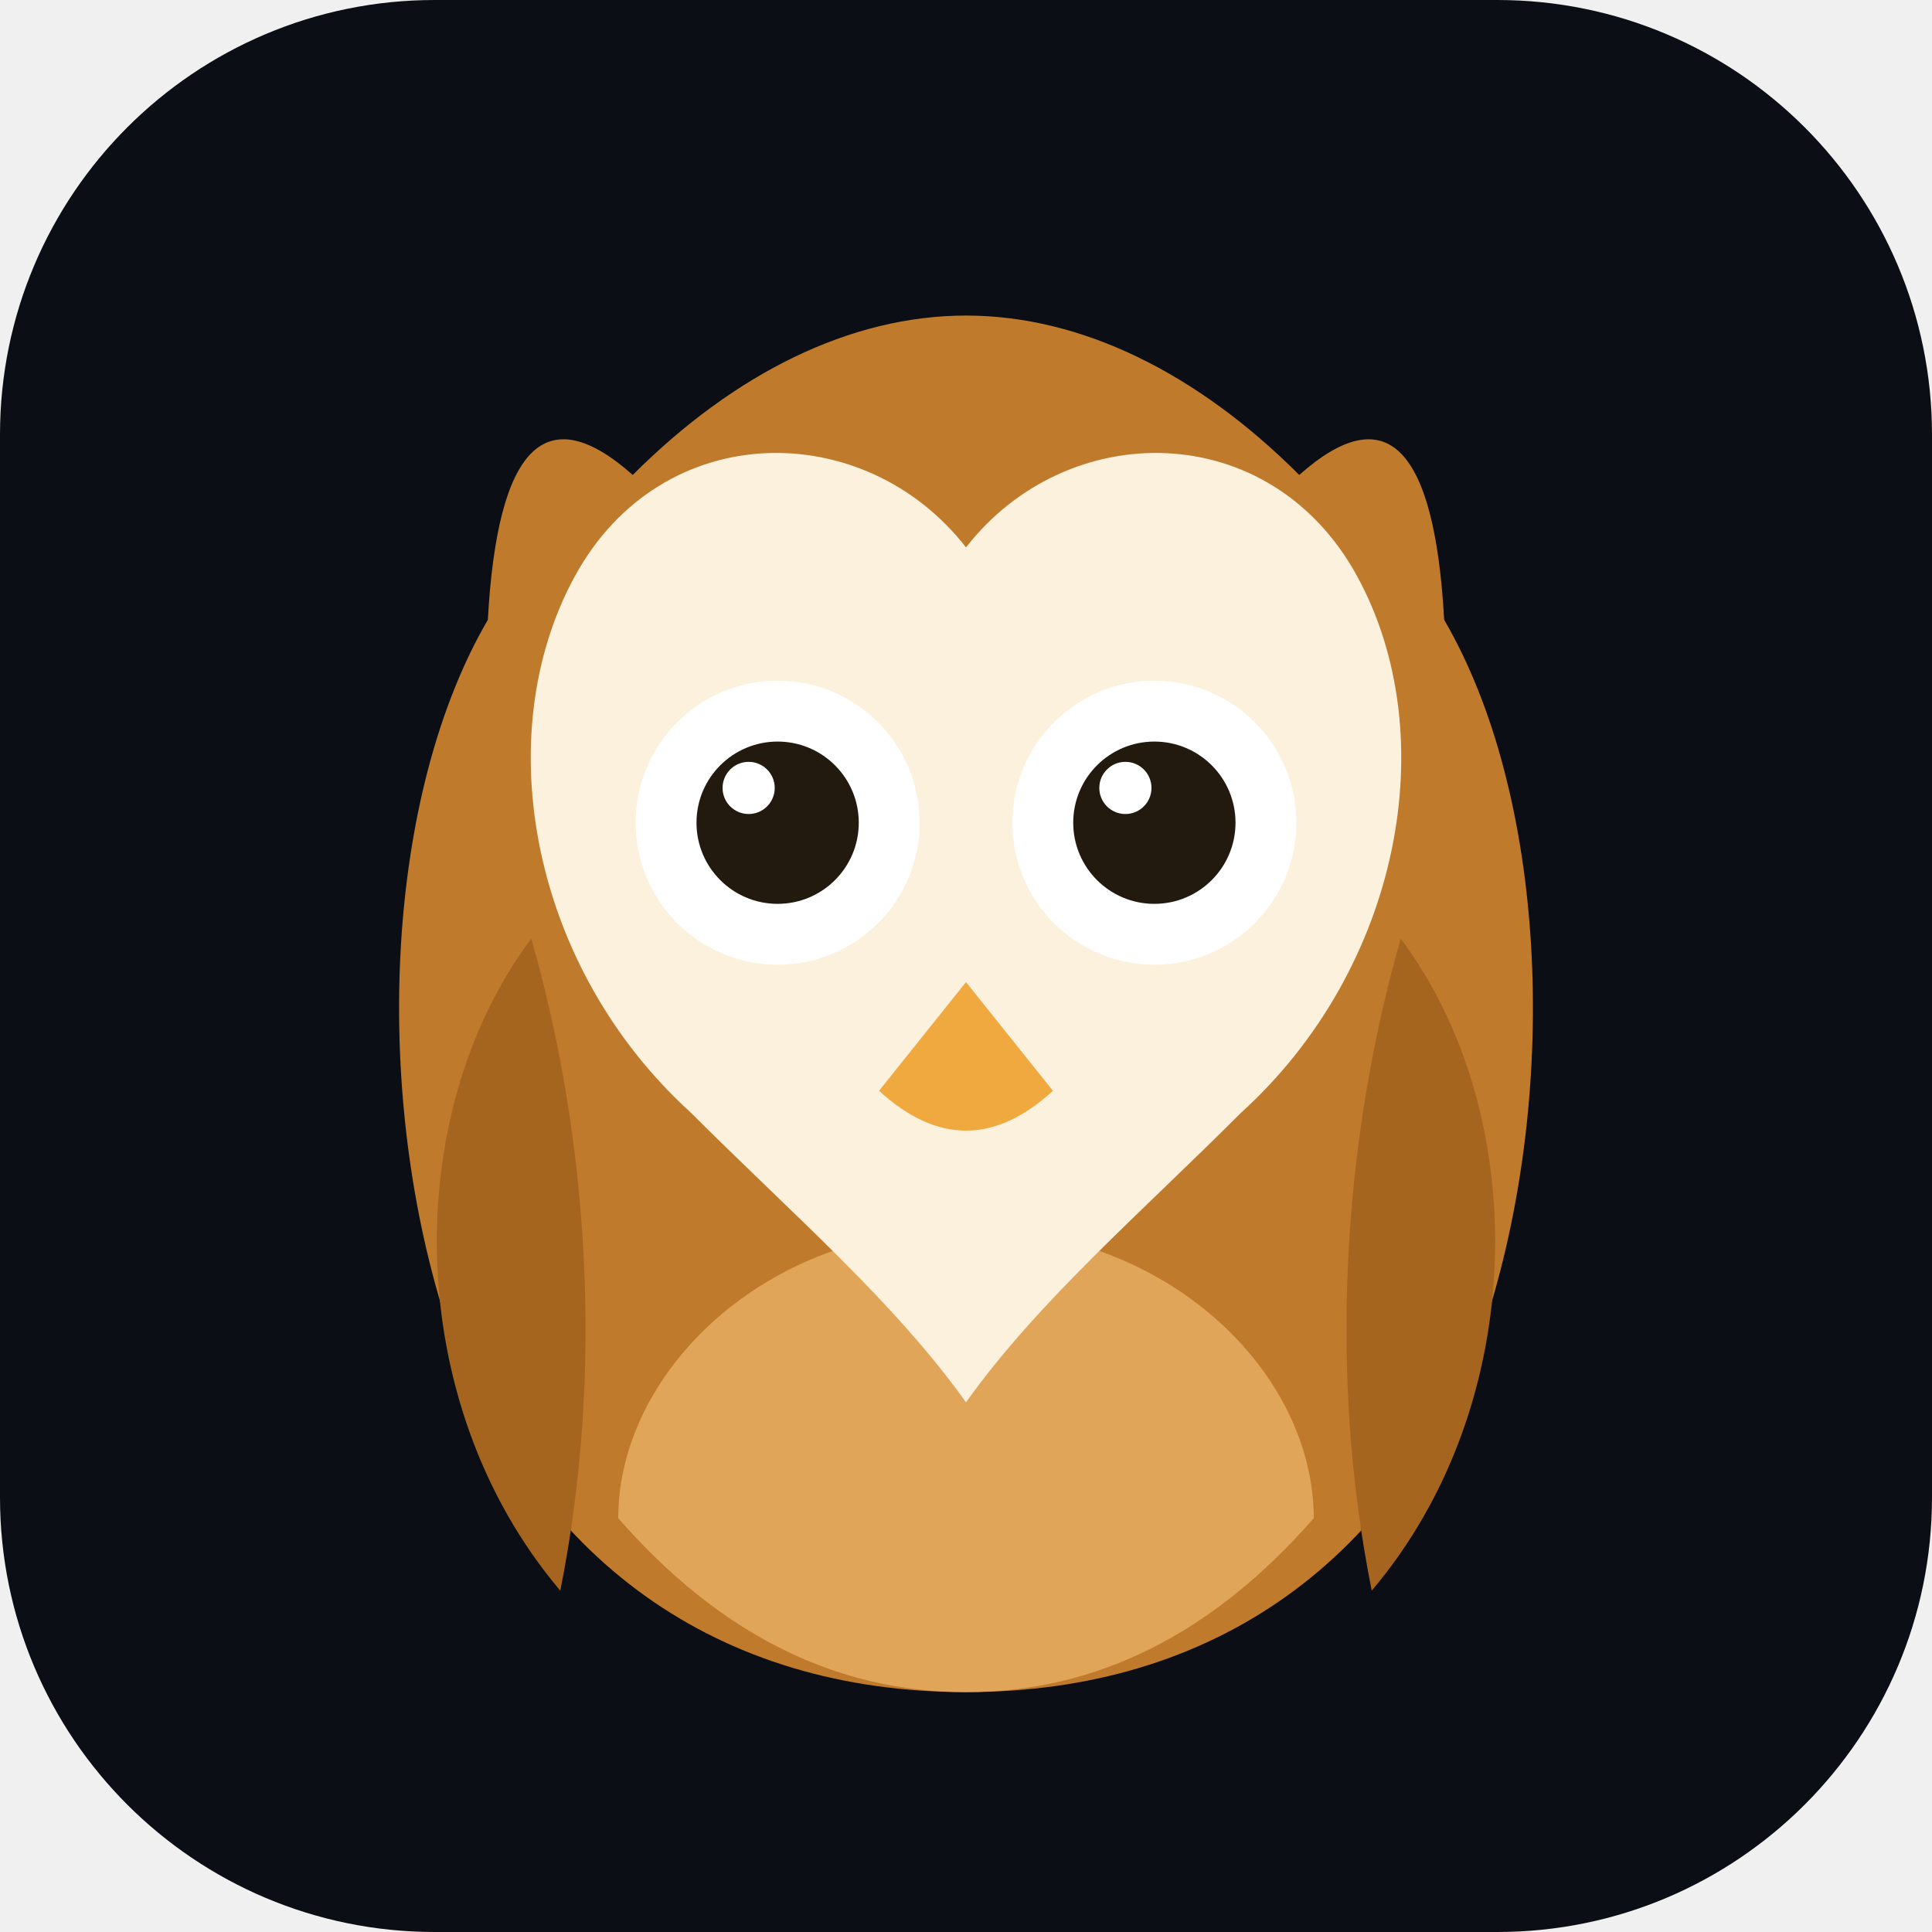
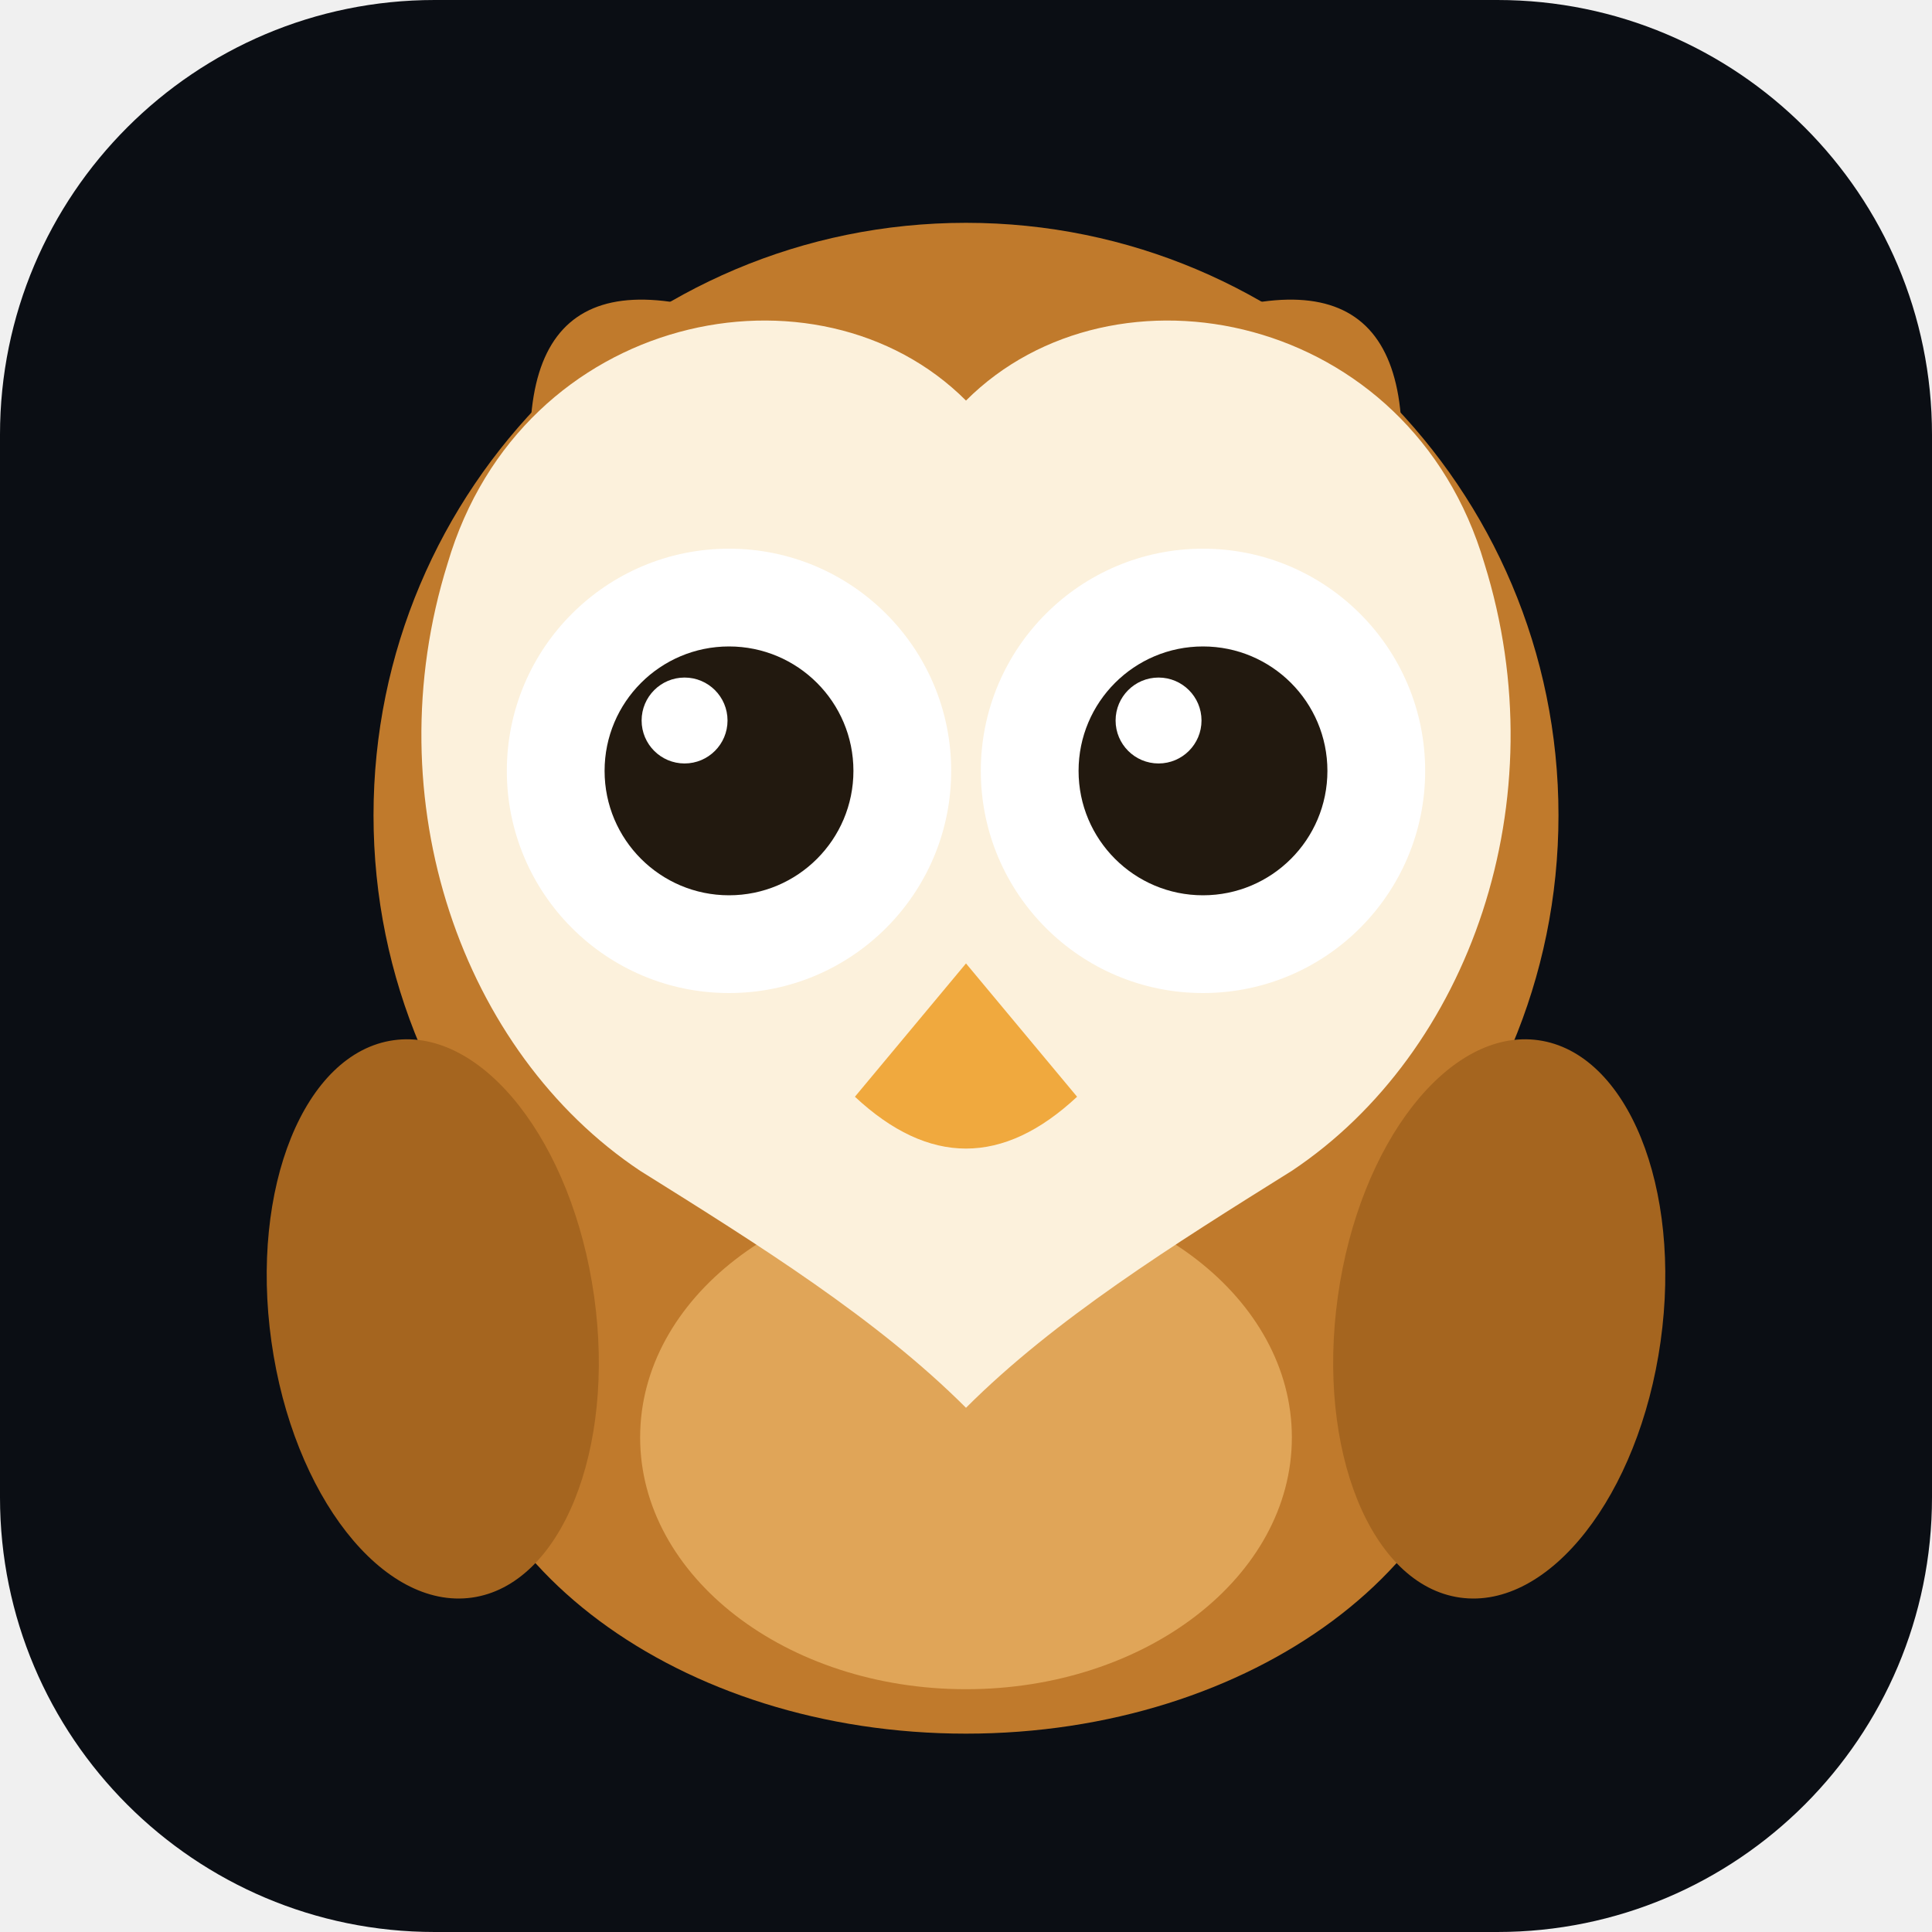
<svg xmlns="http://www.w3.org/2000/svg" viewBox="0 0 120 120" width="120" height="120">
  <rect width="120" height="120" rx="27" fill="#0b0e14" />
-   <g transform="translate(60 61) scale(0.9) translate(-60 -61)">
-     <path d="M27 36 Q28 18 37 26 C44 19 52 15 60 15 C68 15 76 19 83 26 Q92 18 93 36 C100 48 101 68 96 84 C90 101 77 110 60 110 C43 110 30 101 24 84 C19 68 20 48 27 36 Z" fill="#c07a2c" />
-     <path d="M30 58 C21 70 21 90 32 103 C35 88 34 72 30 58 Z" fill="#a5651f" />
-     <path d="M90 58 C99 70 99 90 88 103 C85 88 86 72 90 58 Z" fill="#a5651f" />
-     <path d="M60 78 C74 78 84 88 84 98 C77 106 69 110 60 110 C51 110 43 106 36 98 C36 88 46 78 60 78 Z" fill="#e0a558" />
-     <path d="M60 31 C53 22 39 22 33 33 C27 44 30 60 41 70 C48 77 55 83 60 90 C65 83 72 77 79 70 C90 60 93 44 87 33 C81 22 67 22 60 31 Z" fill="#fcf1dc" />
-     <circle cx="47" cy="50" r="9.8" fill="#ffffff" />
-     <circle cx="47" cy="50" r="5.6" fill="#22190f" />
-     <circle cx="45" cy="47.6" r="1.8" fill="#ffffff" />
-     <circle cx="73" cy="50" r="9.8" fill="#ffffff" />
-     <circle cx="73" cy="50" r="5.6" fill="#22190f" />
-     <circle cx="71" cy="47.6" r="1.8" fill="#ffffff" />
-     <path d="M60 61 l6 7.5 q-6 5.5 -12 0 z" fill="#f0a93e" />
+   <g transform="translate(60 58) scale(0.92) translate(-60 -58)">
+     <path d="M31 30 Q28 10 46 17 Z" fill="#c07a2c" />
+     <path d="M89 30 Q92 10 74 17 Z" fill="#c07a2c" />
+     <ellipse cx="60" cy="86" rx="35" ry="26" fill="#c07a2c" />
+     <circle cx="60" cy="50" r="40" fill="#c07a2c" />
+     <ellipse cx="24" cy="84" rx="11" ry="19" fill="#a5651f" transform="rotate(-8 24 84)" />
+     <ellipse cx="96" cy="84" rx="11" ry="19" fill="#a5651f" transform="rotate(8 96 84)" />
+     <ellipse cx="60" cy="92" rx="22" ry="17" fill="#e0a558" />
+     <path d="M60 22 C50 12 30 16 25 33 C20 49 26 66 38 74 C46 79 54 84 60 90 C66 84 74 79 82 74 C94 66 100 49 95 33 C90 16 70 12 60 22 Z" fill="#fcf1dc" />
+     <circle cx="44" cy="47" r="15" fill="#ffffff" />
+     <circle cx="44" cy="47" r="8.4" fill="#22190f" />
+     <circle cx="41" cy="43.6" r="2.9" fill="#ffffff" />
+     <circle cx="76" cy="47" r="15" fill="#ffffff" />
+     <circle cx="76" cy="47" r="8.4" fill="#22190f" />
+     <circle cx="73" cy="43.6" r="2.9" fill="#ffffff" />
+     <path d="M60 60 l7.5 9 q-7.5 7 -15 0 z" fill="#f0a93e" />
  </g>
</svg>
